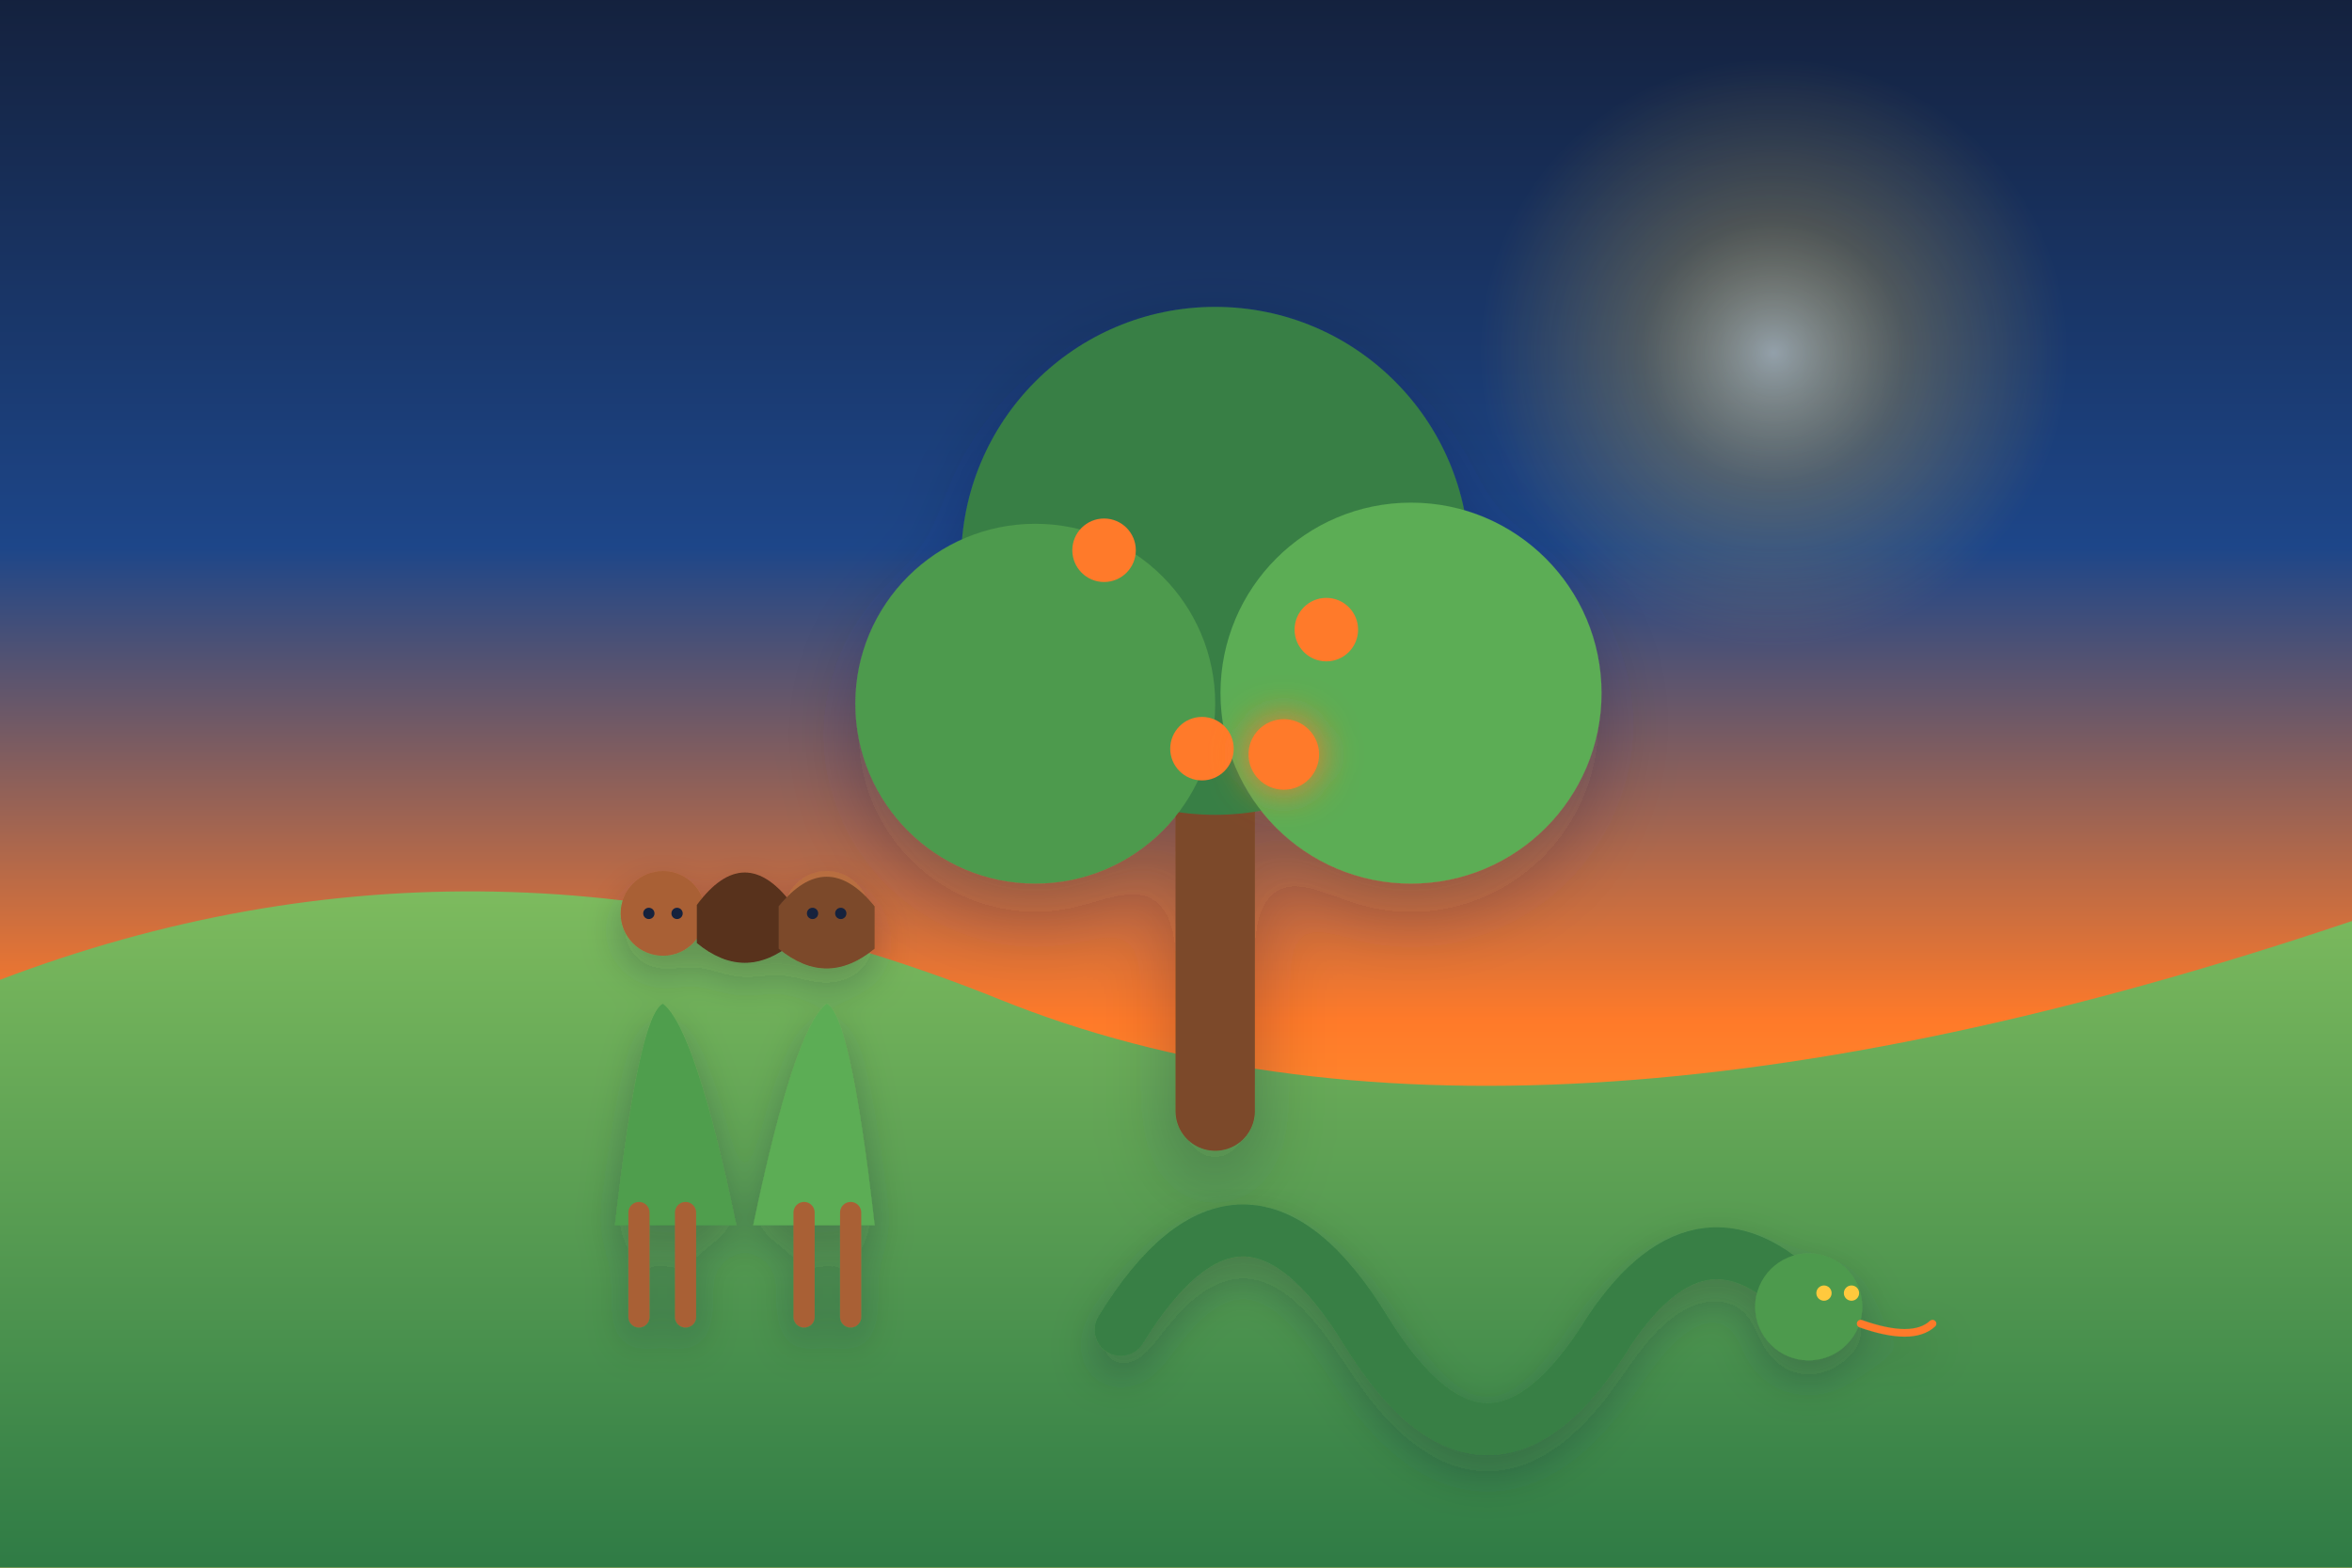
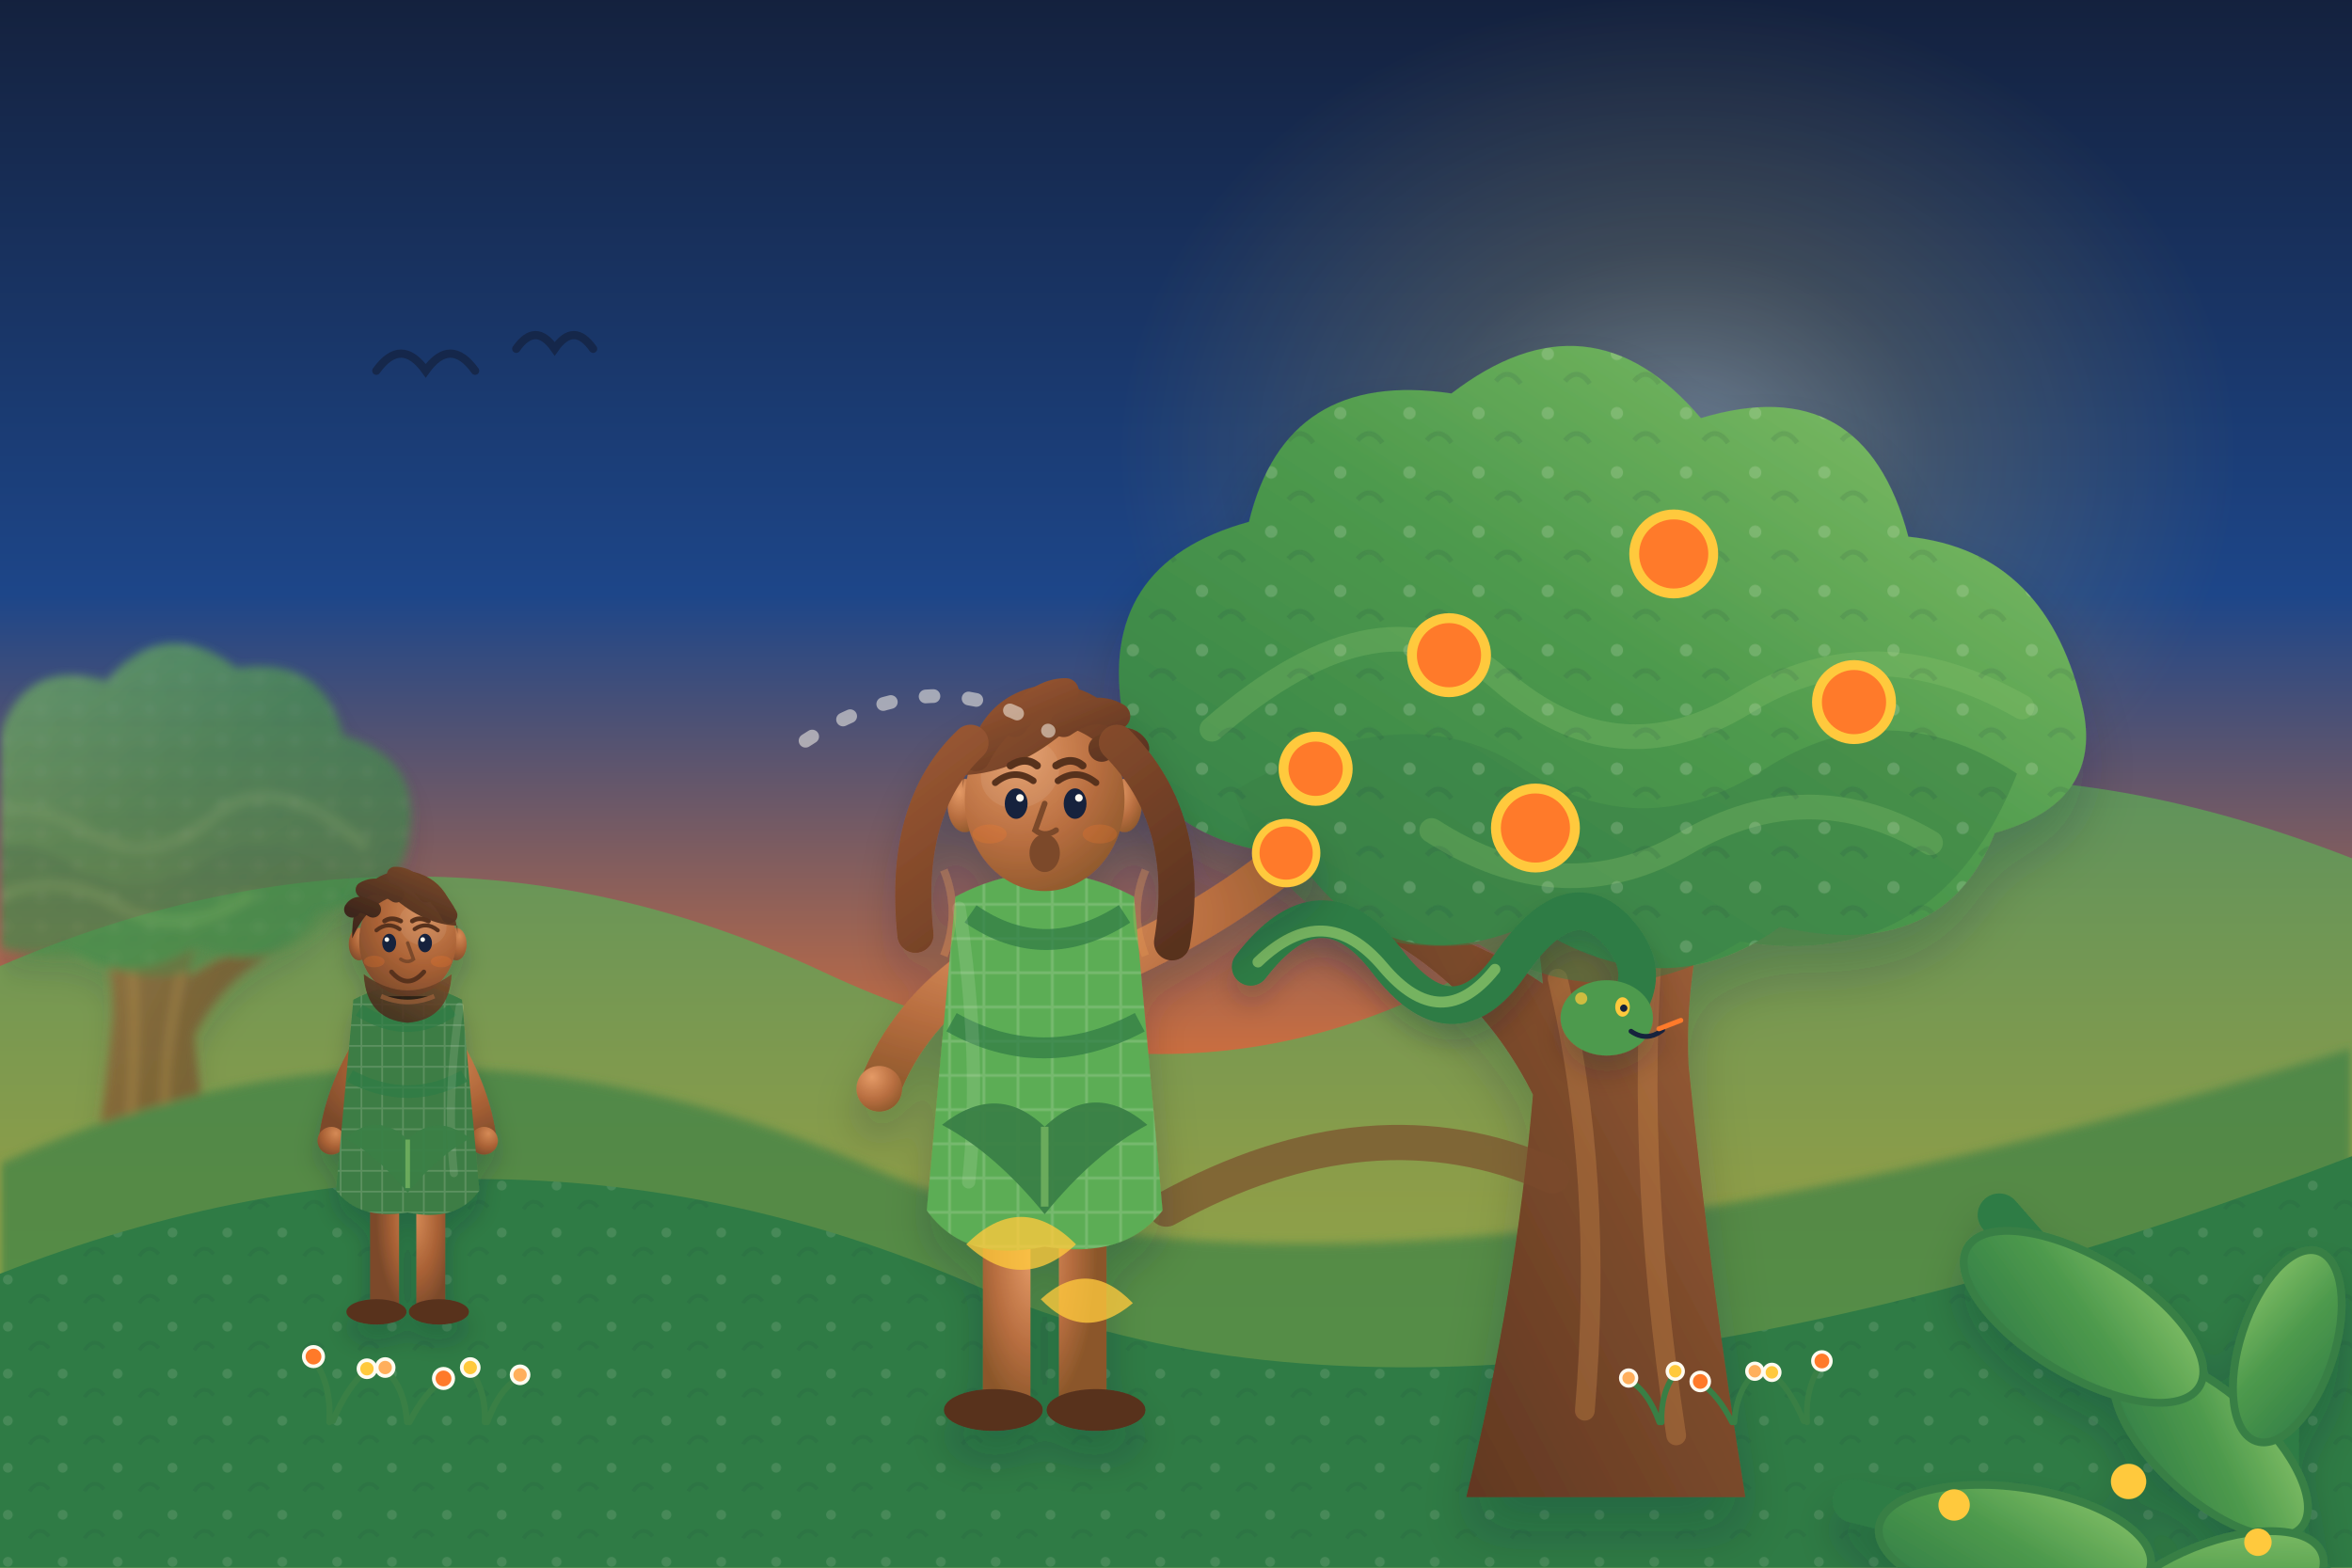
- <svg xmlns="http://www.w3.org/2000/svg" width="1200" height="800" viewBox="0 0 1200 800" role="img" aria-label="A serpente conversa com Eva junto à árvore">
+ <svg xmlns="http://www.w3.org/2000/svg" width="1200" height="800" viewBox="0 0 1200 800" role="img" aria-label="Eva escuta uma serpente de aparência gentil junto à árvore enquanto Adão está mais distante">
  <defs>
    <linearGradient id="creamLight" x1="0" y1="0" x2="0" y2="1">
      <stop stop-color="#FFFBF0" />
      <stop offset="1" stop-color="#F3E9D7" />
    </linearGradient>
    <linearGradient id="daySky" x1="0" y1="0" x2="0" y2="1">
      <stop stop-color="#63AFE2" />
      <stop offset=".6" stop-color="#CDEEFF" />
      <stop offset="1" stop-color="#FFF1C7" />
    </linearGradient>
    <linearGradient id="morningSky" x1="0" y1="0" x2="0" y2="1">
      <stop stop-color="#4B779A" />
      <stop offset=".4" stop-color="#F7A064" />
      <stop offset=".8" stop-color="#FCE0B0" />
      <stop offset="1" stop-color="#FFF5D6" />
    </linearGradient>
    <linearGradient id="sunsetSky" x1="0" y1="0" x2="0" y2="1">
      <stop stop-color="#14213D" />
      <stop offset=".35" stop-color="#1D4689" />
      <stop offset=".65" stop-color="#FF7A29" />
      <stop offset="1" stop-color="#FFC93C" />
    </linearGradient>
    <linearGradient id="nightSky" x1="0" y1="0" x2="0" y2="1">
      <stop stop-color="#07152F" />
      <stop offset=".6" stop-color="#14213D" />
      <stop offset="1" stop-color="#1D4689" />
    </linearGradient>
    <linearGradient id="stormSky" x1="0" y1="0" x2="0" y2="1">
      <stop stop-color="#121D2B" />
      <stop offset=".5" stop-color="#2D3E52" />
      <stop offset="1" stop-color="#4B627D" />
    </linearGradient>
    <linearGradient id="water" x1="0" y1="0" x2="1" y2="1">
      <stop stop-color="#2C78BD" />
      <stop offset=".55" stop-color="#68BDE7" />
      <stop offset="1" stop-color="#BDEBFA" />
    </linearGradient>
    <linearGradient id="oceanDeep" x1="0" y1="0" x2="0" y2="1">
      <stop stop-color="#08182B" />
      <stop offset=".5" stop-color="#133E6E" />
      <stop offset="1" stop-color="#246CA8" />
    </linearGradient>
    <linearGradient id="seaWall" x1="0" y1="0" x2="1" y2="0">
      <stop stop-color="#1D659E" stop-opacity=".92" />
      <stop offset=".5" stop-color="#4FA6DF" stop-opacity=".85" />
      <stop offset="1" stop-color="#82D2F5" stop-opacity=".95" />
    </linearGradient>
    <linearGradient id="garden" x1="0" y1="0" x2="0" y2="1">
      <stop stop-color="#7DBB5E" />
      <stop offset="1" stop-color="#2F7B45" />
    </linearGradient>
    <linearGradient id="hills" x1="0" y1="0" x2="0" y2="1">
      <stop stop-color="#94CD6E" />
      <stop offset=".6" stop-color="#55A14A" />
      <stop offset="1" stop-color="#2C6E38" />
    </linearGradient>
    <linearGradient id="desert" x1="0" y1="0" x2="0" y2="1">
      <stop stop-color="#F5DB99" />
      <stop offset=".65" stop-color="#DFB35A" />
      <stop offset="1" stop-color="#A87A2A" />
    </linearGradient>
    <linearGradient id="sandDune" x1="0" y1="0" x2="0" y2="1">
      <stop stop-color="#FCEAB3" />
      <stop offset="1" stop-color="#E2B868" />
    </linearGradient>
    <linearGradient id="palaceWall" x1="0" y1="0" x2="0" y2="1">
      <stop stop-color="#FFF7E3" />
      <stop offset=".7" stop-color="#E8D5B0" />
      <stop offset="1" stop-color="#CBB184" />
    </linearGradient>
    <linearGradient id="palaceGold" x1="0" y1="0" x2="1" y2="1">
      <stop stop-color="#FFF0A0" />
      <stop offset=".5" stop-color="#FFC93C" />
      <stop offset="1" stop-color="#EBA317" />
    </linearGradient>
    <linearGradient id="woodArk" x1="0" y1="0" x2="0" y2="1">
      <stop stop-color="#8B572A" />
      <stop offset=".5" stop-color="#6F3F19" />
      <stop offset="1" stop-color="#4A260B" />
    </linearGradient>
    <linearGradient id="stoneDen" x1="0" y1="0" x2="0" y2="1">
      <stop stop-color="#283547" />
      <stop offset=".6" stop-color="#182332" />
      <stop offset="1" stop-color="#0E1622" />
    </linearGradient>
    <linearGradient id="fireCol" x1="0" y1="1" x2="0" y2="0">
      <stop stop-color="#FF4500" />
      <stop offset=".4" stop-color="#FF7A29" />
      <stop offset=".8" stop-color="#FFC93C" />
      <stop offset="1" stop-color="#FFF9D6" />
    </linearGradient>
    <radialGradient id="divineLight">
      <stop stop-color="#FFFDE0" stop-opacity=".96" />
      <stop offset=".45" stop-color="#FFC93C" stop-opacity=".42" />
      <stop offset="1" stop-color="#FFC93C" stop-opacity="0" />
    </radialGradient>
    <radialGradient id="angelGlow">
      <stop stop-color="#FFFFFF" stop-opacity=".98" />
      <stop offset=".4" stop-color="#FFE885" stop-opacity=".55" />
      <stop offset="1" stop-color="#FFE885" stop-opacity="0" />
    </radialGradient>
    <radialGradient id="sunGlow">
      <stop stop-color="#FFF5B8" stop-opacity="1" />
      <stop offset=".35" stop-color="#FFC93C" stop-opacity=".8" />
      <stop offset="1" stop-color="#FF7A29" stop-opacity="0" />
    </radialGradient>
    <filter id="softShadow" x="-30%" y="-30%" width="160%" height="180%">
      <feDropShadow dx="0" dy="12" stdDeviation="14" flood-color="#14213D" flood-opacity=".25" />
    </filter>
    <filter id="cardShadow" x="-20%" y="-20%" width="140%" height="150%">
      <feDropShadow dx="0" dy="6" stdDeviation="8" flood-color="#0B1830" flood-opacity=".18" />
    </filter>
    <filter id="glow" x="-80%" y="-80%" width="260%" height="260%">
      <feGaussianBlur stdDeviation="10" result="blur" />
      <feMerge>
        <feMergeNode in="blur" />
        <feMergeNode in="SourceGraphic" />
      </feMerge>
    </filter>
    <filter id="strongGlow" x="-100%" y="-100%" width="300%" height="300%">
      <feGaussianBlur stdDeviation="18" result="blur" />
      <feMerge>
        <feMergeNode in="blur" />
        <feMergeNode in="SourceGraphic" />
      </feMerge>
    </filter>
  </defs>
-   <rect width="1200" height="800" fill="url(#sunsetSky)" />
-   <circle cx="905" cy="180" r="150" fill="url(#divineLight)" opacity=".55" />
-   <path d="M0 500Q250 405 510 510T1200 470V800H0z" fill="url(#garden)" />
-   <g transform="translate(620 270) scale(1.35)" filter="url(#softShadow)">
-     <path d="M0 220V40" stroke="#7B4A2B" stroke-width="30" stroke-linecap="round" />
-     <circle cx="0" cy="12" r="96" fill="#397F45" />
-     <circle cx="-68" cy="66" r="68" fill="#4E9A4D" />
-     <circle cx="74" cy="62" r="72" fill="#5CAD55" />
-     <g fill="#FF7A29">
-       <circle cx="-42" cy="8" r="12" />
-       <circle cx="42" cy="38" r="12" />
-       <circle cx="-5" cy="83" r="12" />
-     </g>
-   </g>
-   <g transform="translate(380 505) scale(0.72)" filter="url(#softShadow)">
-     <circle cx="-58" cy="-54" r="30" fill="#A96135" />
-     <circle cx="58" cy="-54" r="30" fill="#B86E40" />
-     <path d="M-34-60q34-46 68 0v27q-34 28-68 0z" fill="#59321F" />
-     <path d="M24-59q34-42 68 0v30q-34 28-68 0z" fill="#7B4A2B" />
-     <circle cx="-68" cy="-54" r="4" fill="#14213D" />
-     <circle cx="-48" cy="-54" r="4" fill="#14213D" />
-     <circle cx="48" cy="-54" r="4" fill="#14213D" />
-     <circle cx="68" cy="-54" r="4" fill="#14213D" />
-     <path d="M-92 167Q-75 18-58 10Q-35 28-6 167z" fill="#4F9E4E" />
-     <path d="M6 167Q35 28 58 10q17 8 34 157z" fill="#5CAD55" />
-     <path d="M-75 158v74M-42 158v74M42 158v74M75 158v74" stroke="#A96135" stroke-width="15" stroke-linecap="round" />
-   </g>
-   <g transform="translate(720 585) scale(0.78)" filter="url(#softShadow)">
-     <path d="M-190 120q80-130 160 0t160 0q62-92 132-15" fill="none" stroke="#397F45" stroke-width="34" stroke-linecap="round" />
-     <circle cx="260" cy="105" r="35" fill="#4E9A4D" />
-     <circle cx="270" cy="96" r="5" fill="#FFC93C" />
-     <circle cx="288" cy="96" r="5" fill="#FFC93C" />
-     <path d="M294 116q34 12 47 0" fill="none" stroke="#FF7A29" stroke-width="5" stroke-linecap="round" />
-   </g>
-   <circle cx="655" cy="385" r="18" fill="#FF7A29" filter="url(#glow)" />
+   <defs>
+     <linearGradient id="edenDawn" x1="0" y1="0" x2="0" y2="1">
+       <stop stop-color="#1D4689" />
+       <stop offset=".34" stop-color="#63AFE2" />
+       <stop offset=".72" stop-color="#FFC93C" />
+       <stop offset="1" stop-color="#FFFBF0" />
+     </linearGradient>
+     <linearGradient id="edenEvening" x1="0" y1="0" x2="0" y2="1">
+       <stop stop-color="#14213D" />
+       <stop offset=".38" stop-color="#1D4689" />
+       <stop offset=".76" stop-color="#FF7A29" />
+       <stop offset="1" stop-color="#FFC93C" />
+     </linearGradient>
+     <linearGradient id="edenLeaf" x1="0" y1="0" x2="1" y2="1">
+       <stop stop-color="#8BC66A" />
+       <stop offset=".48" stop-color="#4E9A4D" />
+       <stop offset="1" stop-color="#2F7B45" />
+     </linearGradient>
+     <linearGradient id="edenBark" x1="0" y1="0" x2="1" y2="1">
+       <stop stop-color="#B86E40" />
+       <stop offset=".52" stop-color="#7B4A2B" />
+       <stop offset="1" stop-color="#59321F" />
+     </linearGradient>
+     <linearGradient id="edenRiver" x1="0" y1="0" x2="1" y2="1">
+       <stop stop-color="#BDEBFA" />
+       <stop offset=".48" stop-color="#68BDE7" />
+       <stop offset="1" stop-color="#1D4689" />
+     </linearGradient>
+     <linearGradient id="wovenAmber" x1="0" y1="0" x2="1" y2="1">
+       <stop stop-color="#FFC93C" />
+       <stop offset=".52" stop-color="#FF7A29" />
+       <stop offset="1" stop-color="#B86E40" />
+     </linearGradient>
+     <linearGradient id="wovenBlue" x1="0" y1="0" x2="1" y2="1">
+       <stop stop-color="#68BDE7" />
+       <stop offset=".5" stop-color="#1D4689" />
+       <stop offset="1" stop-color="#14213D" />
+     </linearGradient>
+     <radialGradient id="skinAdam" cx=".34" cy=".24" r=".85">
+       <stop stop-color="#D58A56" />
+       <stop offset=".58" stop-color="#A96135" />
+       <stop offset="1" stop-color="#7B4A2B" />
+     </radialGradient>
+     <radialGradient id="skinEva" cx=".34" cy=".24" r=".85">
+       <stop stop-color="#E49A66" />
+       <stop offset=".58" stop-color="#B86E40" />
+       <stop offset="1" stop-color="#8B572A" />
+     </radialGradient>
+     <linearGradient id="hairAdam" x1="0" y1="0" x2="1" y2="1">
+       <stop stop-color="#7B4A2B" />
+       <stop offset="1" stop-color="#3C251B" />
+     </linearGradient>
+     <linearGradient id="hairEva" x1="0" y1="0" x2="1" y2="1">
+       <stop stop-color="#9A5732" />
+       <stop offset="1" stop-color="#59321F" />
+     </linearGradient>
+     <linearGradient id="meadowPaint" x1="0" y1="0" x2="1" y2="1">
+       <stop stop-color="#8BC66A" />
+       <stop offset=".47" stop-color="#5CAD55" />
+       <stop offset="1" stop-color="#397F45" />
+     </linearGradient>
+     <pattern id="leafSpeckle" width="28" height="24" patternUnits="userSpaceOnUse">
+       <circle cx="4" cy="5" r="2.5" fill="#FFFBF0" opacity=".18" />
+       <path d="M15 17q5-7 10-1" fill="none" stroke="#14213D" stroke-width="2" opacity=".11" />
+     </pattern>
+     <pattern id="earthSpeckle" width="34" height="28" patternUnits="userSpaceOnUse">
+       <circle cx="8" cy="8" r="2" fill="#59321F" opacity=".18" />
+       <circle cx="26" cy="20" r="1.5" fill="#FFFBF0" opacity=".2" />
+       <path d="M12 23l8-5" stroke="#7B4A2B" stroke-width="2" opacity=".16" />
+     </pattern>
+     <pattern id="clothWeave" width="18" height="18" patternUnits="userSpaceOnUse">
+       <path d="M0 4h18M4 0v18" stroke="#FFFBF0" stroke-width="1.5" opacity=".16" />
+     </pattern>
+     <filter id="edenDepth" x="-25%" y="-25%" width="150%" height="170%">
+       <feDropShadow dx="0" dy="14" stdDeviation="11" flood-color="#14213D" flood-opacity=".22" />
+     </filter>
+     <filter id="farBlur" x="-20%" y="-20%" width="140%" height="140%">
+       <feGaussianBlur stdDeviation="2.4" />
+     </filter>
+     <filter id="watercolorGlow" x="-30%" y="-30%" width="160%" height="160%">
+       <feGaussianBlur stdDeviation="7" />
+     </filter>
+   </defs>
+   <rect width="1200" height="800" fill="url(#edenEvening)" />
+   <ellipse cx="856" cy="232" rx="285" ry="236" fill="url(#divineLight)" opacity=".38" />
+   <g transform="translate(192 178) scale(0.7)" fill="none" stroke="#14213D" stroke-width="6" stroke-linecap="round" opacity=".7">
+     <path d="M0 16q18-25 36 0q18-25 36 0M102 0q14-20 28 0q14-20 28 0" />
+   </g>
+   <path d="M0 493Q215 400 420 496T792 468T1200 438V800H0z" fill="#5CAD55" opacity=".7" />
+   <g filter="url(#farBlur)" opacity=".65">
+     <g transform="translate(74 438) scale(0.66 0.66)" filter="url(#edenDepth)">
+       <path d="M-48 300Q-34 214-25 125Q-22 57-62-8Q-15 6 5 56Q27 10 78-26Q39 30 34 92Q74 65 108 68Q61 91 38 137Q45 218 65 300z" fill="url(#edenBark)" />
+       <path d="M-20 275q18-118 8-216M17 265q-8-95 11-175" fill="none" stroke="#FFAF5C" stroke-width="8" opacity=".23" stroke-linecap="round" />
+       <g fill="url(#edenLeaf)">
+         <path d="M-185-18q14-65 71-71q18-68 84-48q45-53 101-10q67-10 82 52q62 17 51 79q-8 51-70 56q-35 54-95 28q-54 35-101 1q-66 15-87-38q-43-12-36-49z" />
+         <path d="M-158 7q52-34 102-2t98 0t117 9q-24 70-99 62q-52 32-106-1q-80 13-112-68z" fill="#397F45" opacity=".48" />
+       </g>
+       <path d="M-160-20q60-34 112-2t99-9t117 20M-123 35q49-29 99 0t103-5" fill="none" stroke="#8BC66A" stroke-width="10" opacity=".28" stroke-linecap="round" />
+       <path d="M-185-18q14-65 71-71q18-68 84-48q45-53 101-10q67-10 82 52q62 17 51 79q-8 51-70 56q-35 54-95 28q-54 35-101 1q-66 15-87-38q-43-12-36-49z" fill="url(#leafSpeckle)" opacity=".9" />
+     </g>
+     <path d="M0 594Q214 495 445 596T1200 535V800H0z" fill="#397F45" />
+   </g>
+   <path d="M0 650Q255 550 500 657T1200 590V800H0z" fill="#2F7B45" />
+   <path d="M0 650Q255 550 500 657T1200 590V800H0z" fill="url(#leafSpeckle)" opacity=".62" />
+   <g transform="translate(830 386) scale(-1.26 1.26)" filter="url(#edenDepth)">
+     <path d="M-48 300Q-34 214-25 125Q-22 57-62-8Q-15 6 5 56Q27 10 78-26Q39 30 34 92Q74 65 108 68Q61 91 38 137Q45 218 65 300z" fill="url(#edenBark)" />
+     <path d="M-20 275q18-118 8-216M17 265q-8-95 11-175" fill="none" stroke="#FFAF5C" stroke-width="8" opacity=".23" stroke-linecap="round" />
+     <g fill="url(#edenLeaf)">
+       <path d="M-185-18q14-65 71-71q18-68 84-48q45-53 101-10q67-10 82 52q62 17 51 79q-8 51-70 56q-35 54-95 28q-54 35-101 1q-66 15-87-38q-43-12-36-49z" />
+       <path d="M-158 7q52-34 102-2t98 0t117 9q-24 70-99 62q-52 32-106-1q-80 13-112-68z" fill="#397F45" opacity=".48" />
+     </g>
+     <path d="M-160-20q60-34 112-2t99-9t117 20M-123 35q49-29 99 0t103-5" fill="none" stroke="#8BC66A" stroke-width="10" opacity=".28" stroke-linecap="round" />
+     <path d="M-185-18q14-65 71-71q18-68 84-48q45-53 101-10q67-10 82 52q62 17 51 79q-8 51-70 56q-35 54-95 28q-54 35-101 1q-66 15-87-38q-43-12-36-49z" fill="url(#leafSpeckle)" opacity=".9" />
+     <g fill="#FF7A29" stroke="#FFC93C" stroke-width="4">
+       <circle cx="-92" cy="-22" r="15" />
+       <circle cx="-19" cy="-82" r="16" />
+       <circle cx="72" cy="-41" r="15" />
+       <circle cx="37" cy="29" r="16" />
+       <circle cx="126" cy="5" r="13" />
+     </g>
+   </g>
+   <path d="M595 617q105-58 197-17" fill="none" stroke="#7B4A2B" stroke-width="18" stroke-linecap="round" opacity=".65" />
+   <g transform="translate(728 450) scale(0.62 0.62)" filter="url(#edenDepth)">
+     <path d="M-145 70q58-76 112-5t101 4q52-76 93-23q28 36-9 72" fill="none" stroke="#2F7B45" stroke-width="31" stroke-linecap="round" />
+     <path d="M-139 66q55-53 103 4t92 2" fill="none" stroke="#8BC66A" stroke-width="9" stroke-linecap="round" opacity=".75" />
+     <ellipse cx="148" cy="112" rx="38" ry="31" fill="#4E9A4D" />
+     <ellipse cx="161" cy="103" rx="6" ry="8" fill="#FFC93C" />
+     <circle cx="162" cy="104" r="3" fill="#14213D" />
+     <path d="M168 123q13 9 26-1" fill="none" stroke="#14213D" stroke-width="4" stroke-linecap="round" />
+     <path d="M191 121l18-7" stroke="#FF7A29" stroke-width="4" stroke-linecap="round" />
+     <circle cx="127" cy="96" r="5" fill="#FFC93C" opacity=".72" />
+   </g>
+   <g transform="translate(533 510) scale(0.97 0.97)" filter="url(#edenDepth)">
+     <path d="M-20 112v98M20 112v98" fill="none" stroke="url(#skinEva)" stroke-width="25" stroke-linecap="round" />
+     <ellipse cx="-27" cy="216" rx="26" ry="11" fill="#59321F" />
+     <ellipse cx="27" cy="216" rx="26" ry="11" fill="#59321F" />
+     <path d="M-34-18Q-72 8-87 47M34-18Q85-40 125-72" fill="none" stroke="url(#skinEva)" stroke-width="22" stroke-linecap="round" />
+     <circle cx="-87" cy="47" r="12" fill="url(#skinEva)" />
+     <circle cx="125" cy="-72" r="12" fill="url(#skinEva)" />
+     <path d="M-47-54Q0-79 47-54L62 111Q42 137 0 130Q-42 139-62 111z" fill="#5CAD55" />
+     <path d="M-47-54Q0-79 47-54L62 111Q42 137 0 130Q-42 139-62 111z" fill="url(#clothWeave)" />
+     <path d="M-39-45Q0-18 42-45M-49 12q48 27 99 0" fill="none" stroke="#2F7B45" stroke-width="11" opacity=".72" />
+     <path d="M-45-48q12 79 5 144" fill="none" stroke="#FFFBF0" stroke-width="7" opacity=".12" stroke-linecap="round" />
+     <path d="M-54 66q29-23 54 1q26-25 54-1q-28 15-54 47q-26-32-54-47z" fill="#397F45" opacity=".94" />
+     <path d="M0 67v42" stroke="#8BC66A" stroke-width="4" opacity=".6" />
+     <g transform="scale(1 1)">
+       <ellipse cx="-42" cy="-102" rx="9" ry="14" fill="url(#skinEva)" />
+       <ellipse cx="42" cy="-102" rx="9" ry="14" fill="url(#skinEva)" />
+       <ellipse cx="0" cy="-105" rx="42" ry="48" fill="url(#skinEva)" />
+       <ellipse cx="-13" cy="-119" rx="21" ry="18" fill="#FFFBF0" opacity=".08" transform="rotate(-22 -13 -119)" />
+       <path d="M-43-111q4-51 47-55q45 4 44 59q-13-29-35-36q-27 24-56 25z" fill="url(#hairEva)" />
+       <path d="M-36-127q9-17 20-23M-16-145q13-17 27-17M10-145q16-11 28-4M30-132q13-8 18 0" fill="none" stroke="url(#hairEva)" stroke-width="14" stroke-linecap="round" />
+       <path d="M-26-114q10-8 20-1M7-115q10-7 20 1" fill="none" stroke="#59321F" stroke-width="3.5" stroke-linecap="round" />
+       <ellipse cx="-15" cy="-103" rx="6" ry="8" fill="#14213D" />
+       <ellipse cx="16" cy="-103" rx="6" ry="8" fill="#14213D" />
+       <circle cx="-13" cy="-106" r="2" fill="#FFFBF0" />
+       <circle cx="18" cy="-106" r="2" fill="#FFFBF0" />
+       <path d="M0-103l-5 14q5 4 11 0" fill="none" stroke="#7B4A2B" stroke-width="3" stroke-linecap="round" />
+       <path d="M-18-123q8-5 14 0M6-123q8-5 14 0" fill="none" stroke="#59321F" stroke-width="4" stroke-linecap="round" />
+       <ellipse cx="0" cy="-77" rx="8" ry="10" fill="#7B4A2B" />
+       <ellipse cx="-29" cy="-87" rx="9" ry="5" fill="#FF7A29" opacity=".22" />
+       <ellipse cx="29" cy="-87" rx="9" ry="5" fill="#FF7A29" opacity=".22" />
+     </g>
+     <path d="M-39-135q-36 34-29 101M38-135q40 40 29 105" fill="none" stroke="url(#hairEva)" stroke-width="19" stroke-linecap="round" />
+     <path d="M-53-68q9 22 0 45M53-68q-9 22 0 45" fill="none" stroke="#FFAF5C" stroke-width="4" opacity=".2" />
+     <circle cx="127" cy="-77" r="16" fill="#FF7A29" stroke="#FFC93C" stroke-width="4" />
+   </g>
+   <g transform="translate(208 542) scale(-0.59 0.59)" filter="url(#edenDepth)">
+     <path d="M-20 112v98M20 112v98" fill="none" stroke="url(#skinAdam)" stroke-width="25" stroke-linecap="round" />
+     <ellipse cx="-27" cy="216" rx="26" ry="11" fill="#59321F" />
+     <ellipse cx="27" cy="216" rx="26" ry="11" fill="#59321F" />
+     <path d="M-34-18Q-61 26-66 68M34-18Q61 26 66 68" fill="none" stroke="url(#skinAdam)" stroke-width="22" stroke-linecap="round" />
+     <circle cx="-66" cy="68" r="12" fill="url(#skinAdam)" />
+     <circle cx="66" cy="68" r="12" fill="url(#skinAdam)" />
+     <path d="M-47-54Q0-79 47-54L62 111Q42 137 0 130Q-42 139-62 111z" fill="#3D7D44" />
+     <path d="M-47-54Q0-79 47-54L62 111Q42 137 0 130Q-42 139-62 111z" fill="url(#clothWeave)" />
+     <path d="M-39-45Q0-18 42-45M-49 12q48 27 99 0" fill="none" stroke="#2F7B45" stroke-width="11" opacity=".72" />
+     <path d="M-45-48q12 79 5 144" fill="none" stroke="#FFFBF0" stroke-width="7" opacity=".12" stroke-linecap="round" />
+     <path d="M-54 66q29-23 54 1q26-25 54-1q-28 15-54 47q-26-32-54-47z" fill="#397F45" opacity=".94" />
+     <path d="M0 67v42" stroke="#8BC66A" stroke-width="4" opacity=".6" />
+     <g transform="scale(1 1)">
+       <ellipse cx="-42" cy="-102" rx="9" ry="14" fill="url(#skinAdam)" />
+       <ellipse cx="42" cy="-102" rx="9" ry="14" fill="url(#skinAdam)" />
+       <ellipse cx="0" cy="-105" rx="42" ry="48" fill="url(#skinAdam)" />
+       <ellipse cx="-13" cy="-119" rx="21" ry="18" fill="#FFFBF0" opacity=".08" transform="rotate(-22 -13 -119)" />
+       <path d="M-43-111q4-51 47-55q45 4 44 59q-13-29-35-36q-27 24-56 25z" fill="url(#hairAdam)" />
+       <path d="M-36-127q9-17 20-23M-16-145q13-17 27-17M10-145q16-11 28-4M30-132q13-8 18 0" fill="none" stroke="url(#hairAdam)" stroke-width="14" stroke-linecap="round" />
+       <path d="M-26-114q10-8 20-1M7-115q10-7 20 1" fill="none" stroke="#59321F" stroke-width="3.5" stroke-linecap="round" />
+       <ellipse cx="-15" cy="-103" rx="6" ry="8" fill="#14213D" />
+       <ellipse cx="16" cy="-103" rx="6" ry="8" fill="#14213D" />
+       <circle cx="-13" cy="-106" r="2" fill="#FFFBF0" />
+       <circle cx="18" cy="-106" r="2" fill="#FFFBF0" />
+       <path d="M0-103l-5 14q5 4 11 0" fill="none" stroke="#7B4A2B" stroke-width="3" stroke-linecap="round" />
+       <path d="M-18-122q8-4 14 0M6-122q8-4 14 0M-14-78q14 16 28 0" fill="none" stroke="#59321F" stroke-width="4" stroke-linecap="round" />
+       <ellipse cx="-29" cy="-87" rx="9" ry="5" fill="#FF7A29" opacity=".22" />
+       <ellipse cx="29" cy="-87" rx="9" ry="5" fill="#FF7A29" opacity=".22" />
+     </g>
+     <path d="M-38-76q38 28 76 0q-2 39-38 42q-36-3-38-42z" fill="url(#hairAdam)" opacity=".88" />
+     <path d="M-23-57q23 10 46 0" stroke="#B86E40" stroke-width="4" opacity=".5" />
+   </g>
+   <g transform="translate(493 635)" fill="#FFC93C" opacity=".78">
+     <path d="M0 0q28-28 56 0q-28 26-56 0z" />
+     <path d="M38 28q24-22 47 2q-25 21-47-2z" />
+   </g>
+   <path d="M411 378q66-43 124-5" fill="none" stroke="#FFFBF0" stroke-width="7" stroke-linecap="round" opacity=".52" stroke-dasharray="4 18" />
+   <g transform="translate(168 696) scale(0.62 0.62)">
+     <g fill="none" stroke="#397F45" stroke-width="5" stroke-linecap="round">
+       <path d="M0 48q2-31-13-52M3 47q12-29 28-42M64 48q-2-29-18-43M66 48q12-24 28-35M128 48q1-26-12-43M130 48q10-28 27-37" />
+     </g>
+     <g stroke="#FFFBF0" stroke-width="3">
+       <circle cx="-13" cy="-6" r="8" fill="#FF7A29" />
+       <circle cx="31" cy="4" r="7" fill="#FFC93C" />
+       <circle cx="46" cy="3" r="7" fill="#FFAF5C" />
+       <circle cx="94" cy="12" r="8" fill="#FF7A29" />
+       <circle cx="116" cy="3" r="7" fill="#FFC93C" />
+       <circle cx="157" cy="9" r="7" fill="#FFAF5C" />
+     </g>
+   </g>
+   <g transform="translate(922 698) scale(-0.58 0.58)">
+     <g fill="none" stroke="#397F45" stroke-width="5" stroke-linecap="round">
+       <path d="M0 48q2-31-13-52M3 47q12-29 28-42M64 48q-2-29-18-43M66 48q12-24 28-35M128 48q1-26-12-43M130 48q10-28 27-37" />
+     </g>
+     <g stroke="#FFFBF0" stroke-width="3">
+       <circle cx="-13" cy="-6" r="8" fill="#FF7A29" />
+       <circle cx="31" cy="4" r="7" fill="#FFC93C" />
+       <circle cx="46" cy="3" r="7" fill="#FFAF5C" />
+       <circle cx="94" cy="12" r="8" fill="#FF7A29" />
+       <circle cx="116" cy="3" r="7" fill="#FFC93C" />
+       <circle cx="157" cy="9" r="7" fill="#FFAF5C" />
+     </g>
+   </g>
+   <g transform="translate(1200 650) scale(-1 1)" filter="url(#edenDepth)">
+     <path d="M0 180Q95 66 180-30M0 215Q136 145 254 116M18 210Q55 90 24 5" fill="none" stroke="#2F7B45" stroke-width="22" stroke-linecap="round" />
+     <g fill="url(#edenLeaf)" stroke="#397F45" stroke-width="4">
+       <ellipse cx="72" cy="88" rx="62" ry="27" transform="rotate(-42 72 88)" />
+       <ellipse cx="137" cy="22" rx="69" ry="30" transform="rotate(-31 137 22)" />
+       <ellipse cx="172" cy="139" rx="70" ry="30" transform="rotate(-8 172 139)" />
+       <ellipse cx="71" cy="165" rx="60" ry="27" transform="rotate(22 71 165)" />
+       <ellipse cx="33" cy="37" rx="51" ry="24" transform="rotate(72 33 37)" />
+     </g>
+     <g fill="#FFC93C">
+       <circle cx="114" cy="106" r="9" />
+       <circle cx="203" cy="118" r="8" />
+       <circle cx="48" cy="137" r="7" />
+     </g>
+   </g>
</svg>
